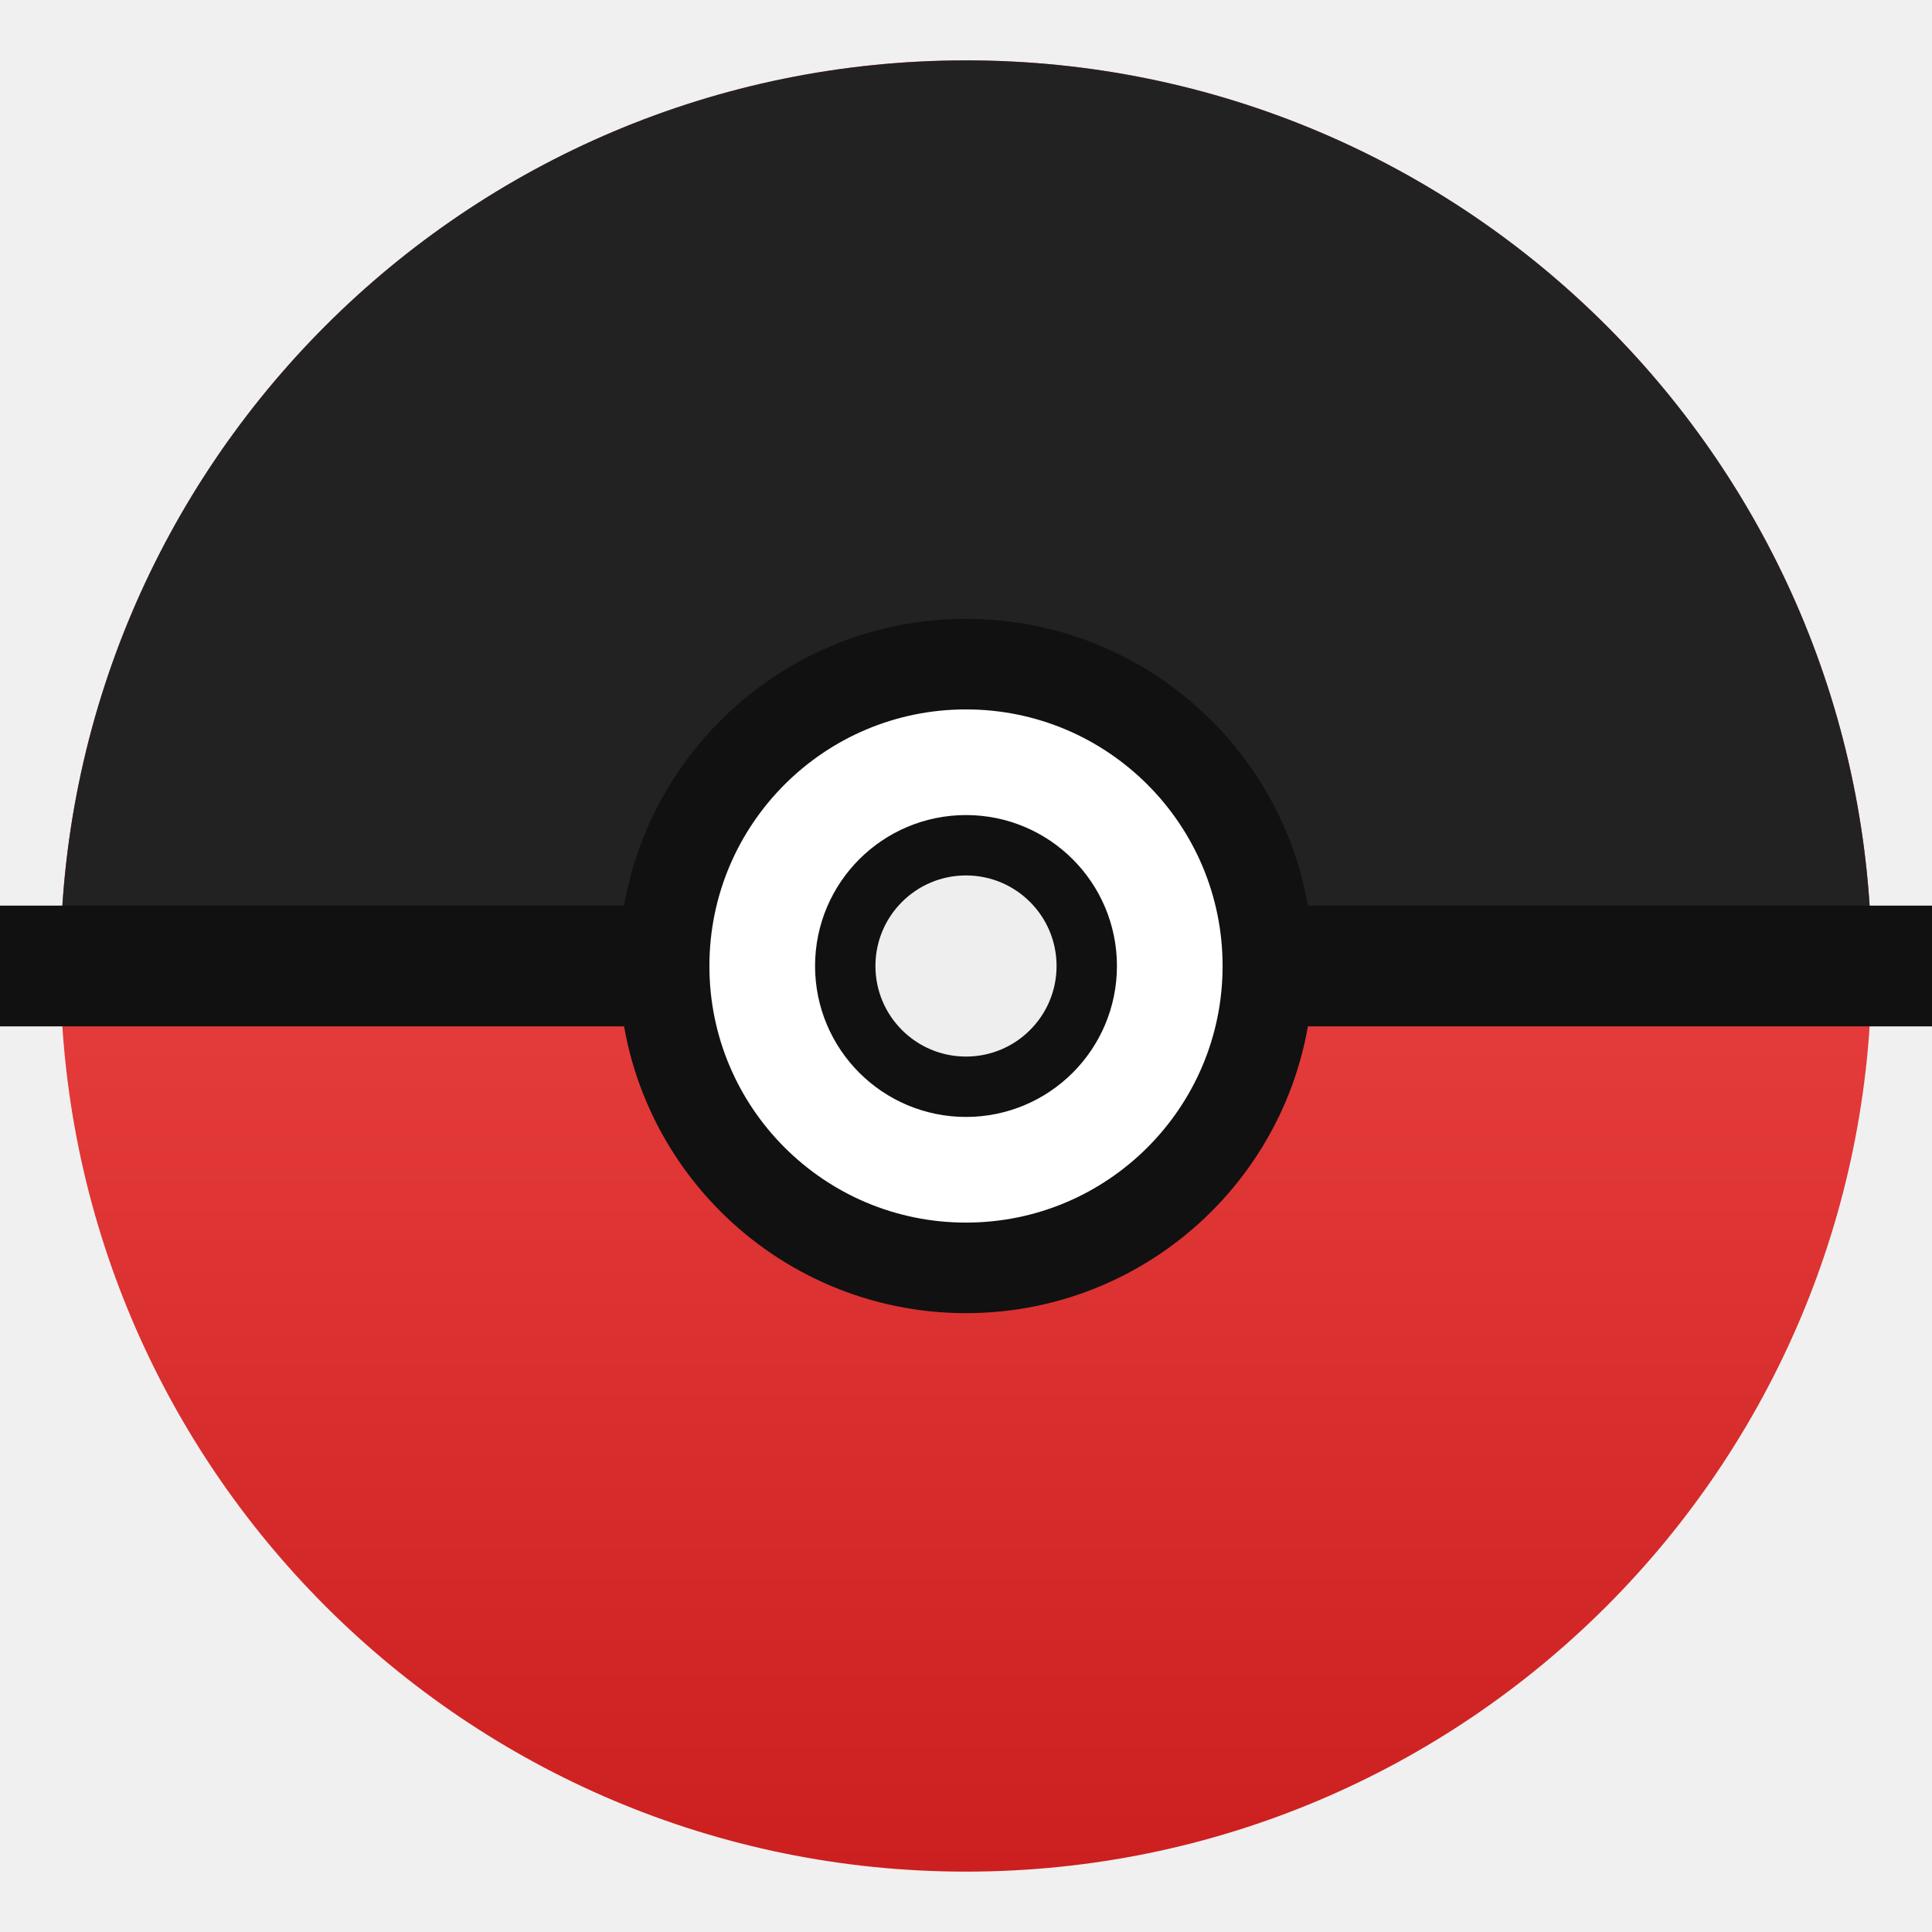
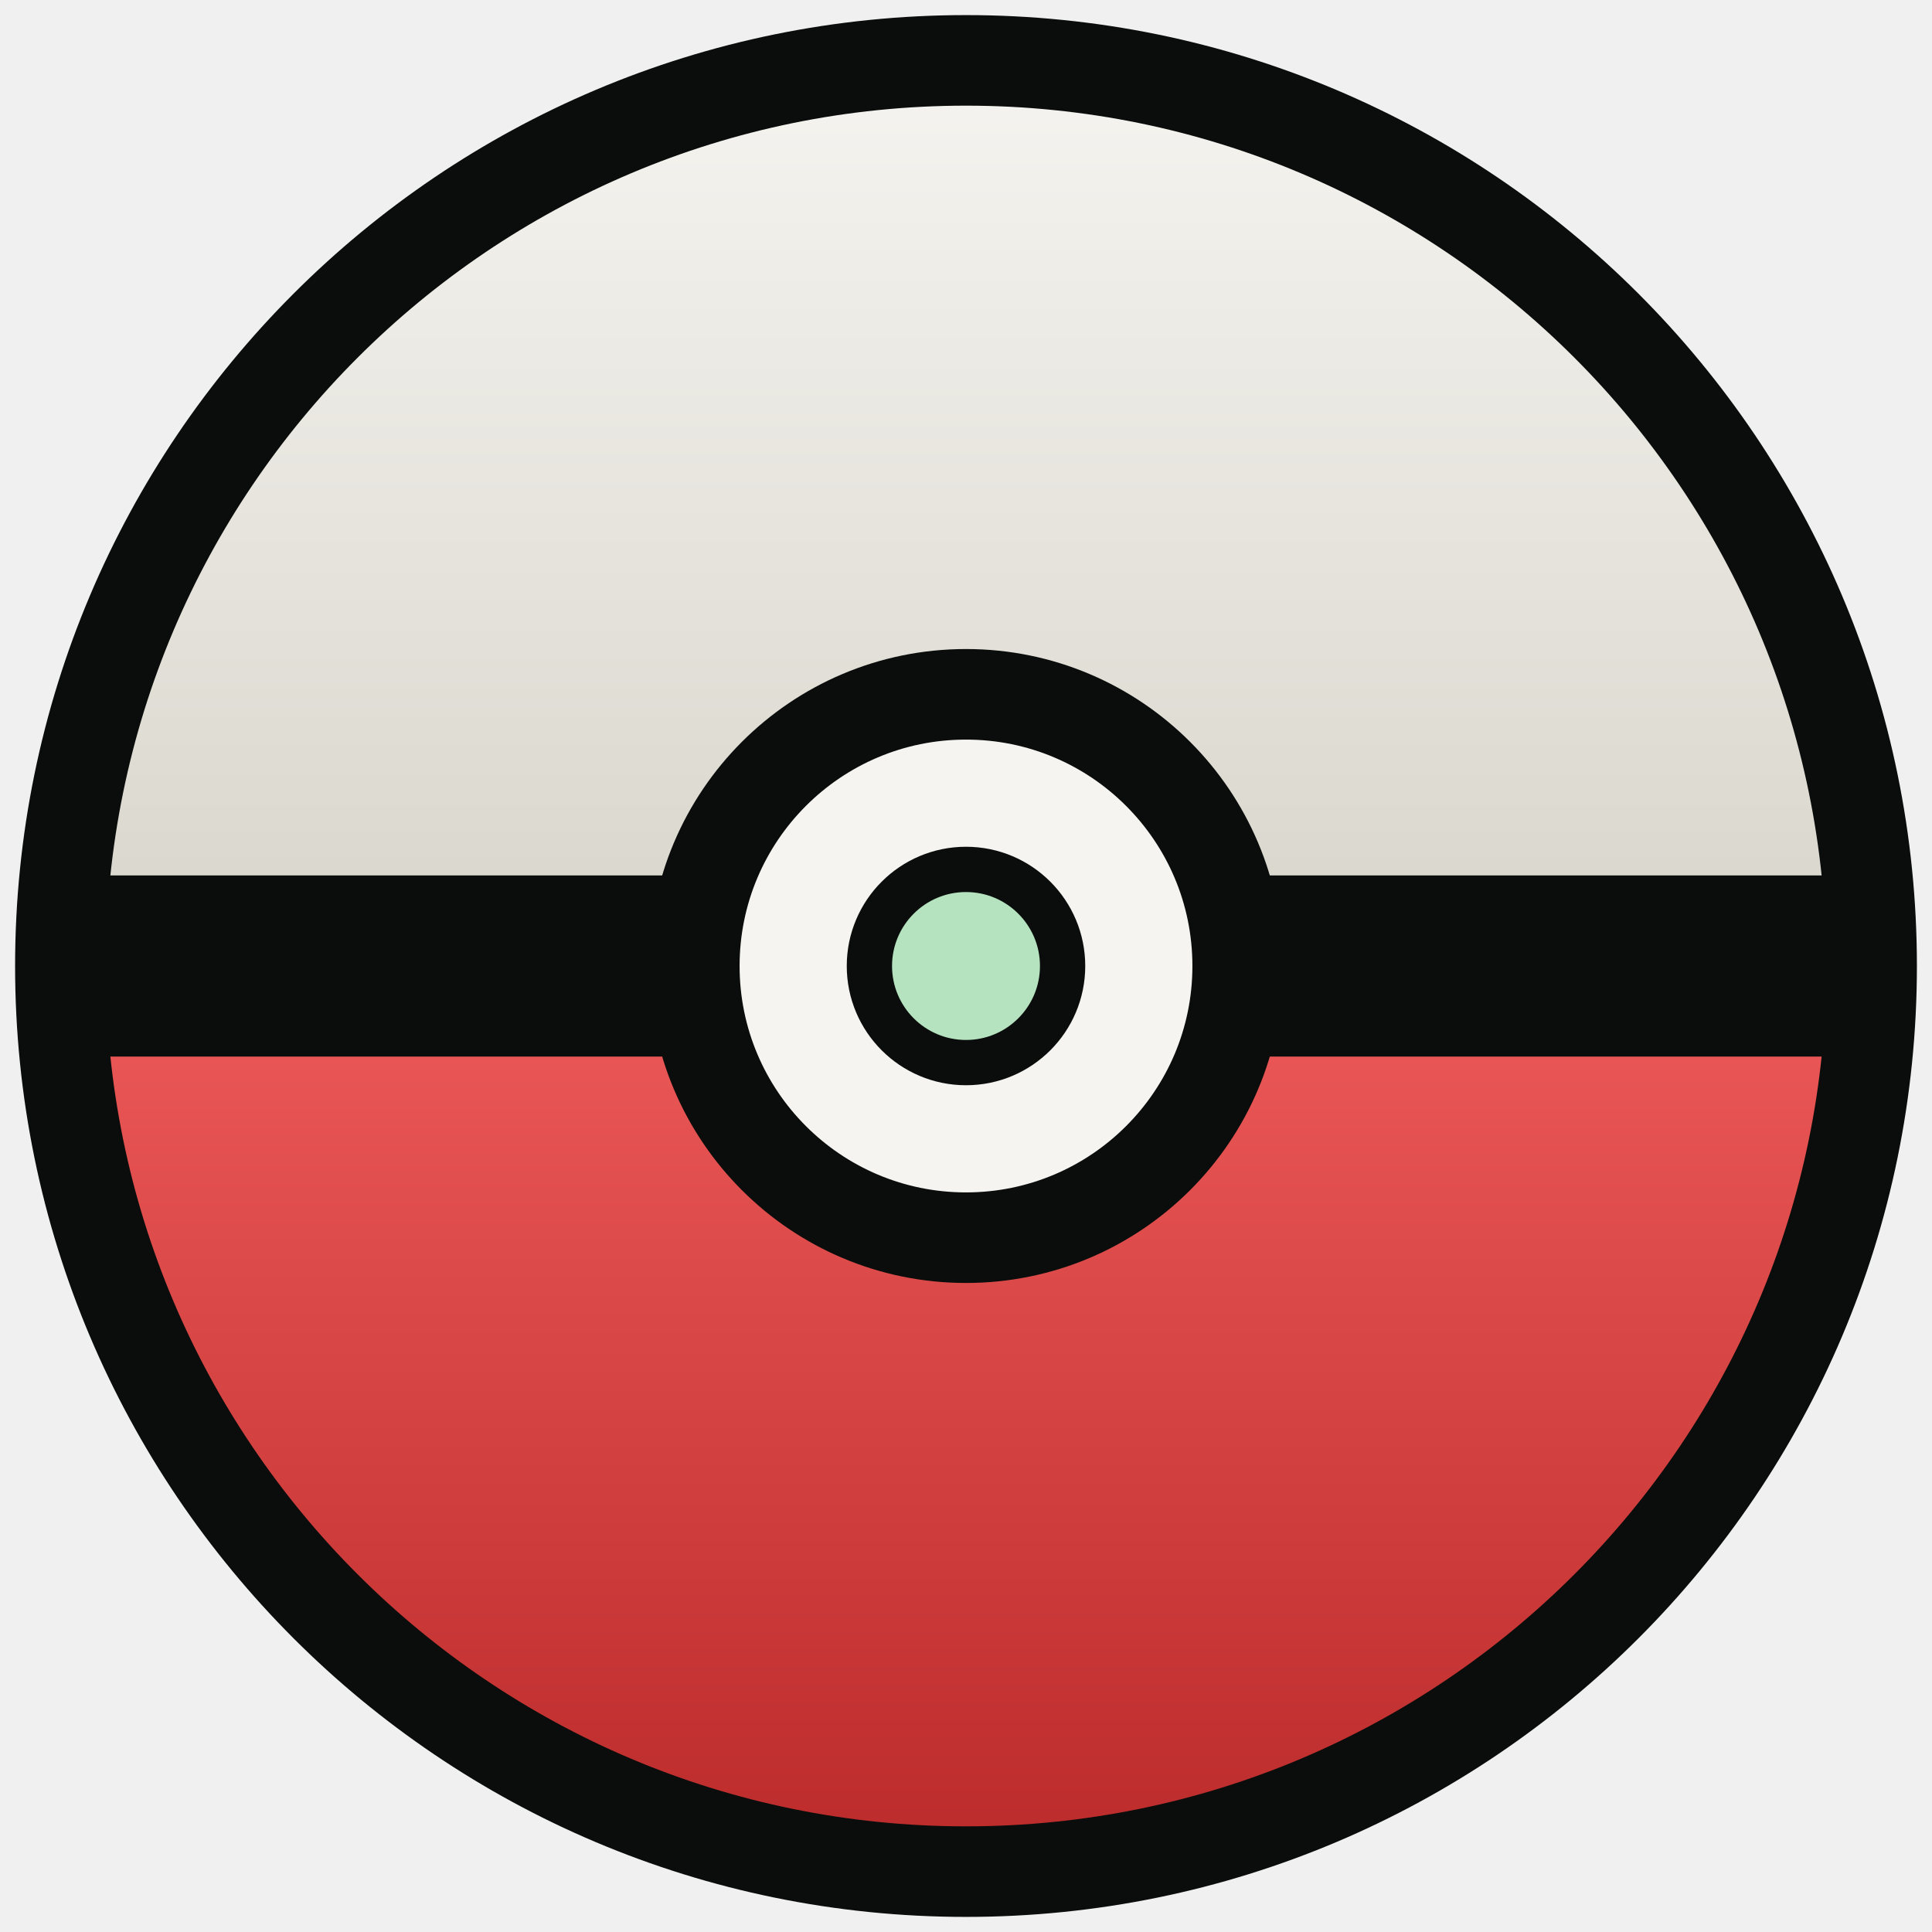
<svg xmlns="http://www.w3.org/2000/svg" viewBox="0 0 64 64" aria-label="Pokédex">
  <defs>
-     <linearGradient id="g" x1="0" y1="0" x2="0" y2="1">
-       <stop offset="0" stop-color="#ff5a5a" />
-       <stop offset="1" stop-color="#cc1f1f" />
+     <linearGradient id="pb-red" x1="0" y1="0" x2="0" y2="1">
+       <stop offset="0" stop-color="#ee5a5a" />
+       <stop offset="1" stop-color="#bb2a2a" />
+     </linearGradient>
+     <linearGradient id="pb-cream" x1="0" y1="0" x2="0" y2="1">
+       <stop offset="0" stop-color="#f5f4f0" />
+       <stop offset="1" stop-color="#d8d5cb" />
    </linearGradient>
  </defs>
-   <circle cx="32" cy="32" r="30" fill="url(#g)" />
-   <path d="M2 32 A30 30 0 0 1 62 32 Z" fill="#222" />
-   <rect x="0" y="30" width="64" height="4" fill="#111" />
-   <circle cx="32" cy="32" r="10" fill="#fff" stroke="#111" stroke-width="3" />
-   <circle cx="32" cy="32" r="4" fill="#eee" stroke="#111" stroke-width="2" />
+   <path d="M2 32 A30 30 0 0 0 62 32 L2 32 Z" fill="url(#pb-red)" />
+   <path d="M2 32 A30 30 0 0 1 62 32 L2 32 Z" fill="url(#pb-cream)" />
+   <circle cx="32" cy="32" r="30" fill="none" stroke="#0a0d0b" stroke-width="3" />
+   <rect x="2" y="29" width="60" height="6" fill="#0a0d0b" />
+   <circle cx="32" cy="32" r="9" fill="#f5f4f0" stroke="#0a0d0b" stroke-width="3" />
+   <circle cx="32" cy="32" r="3.2" fill="#b6e3bf" stroke="#0a0d0b" stroke-width="1.5" />
</svg>
